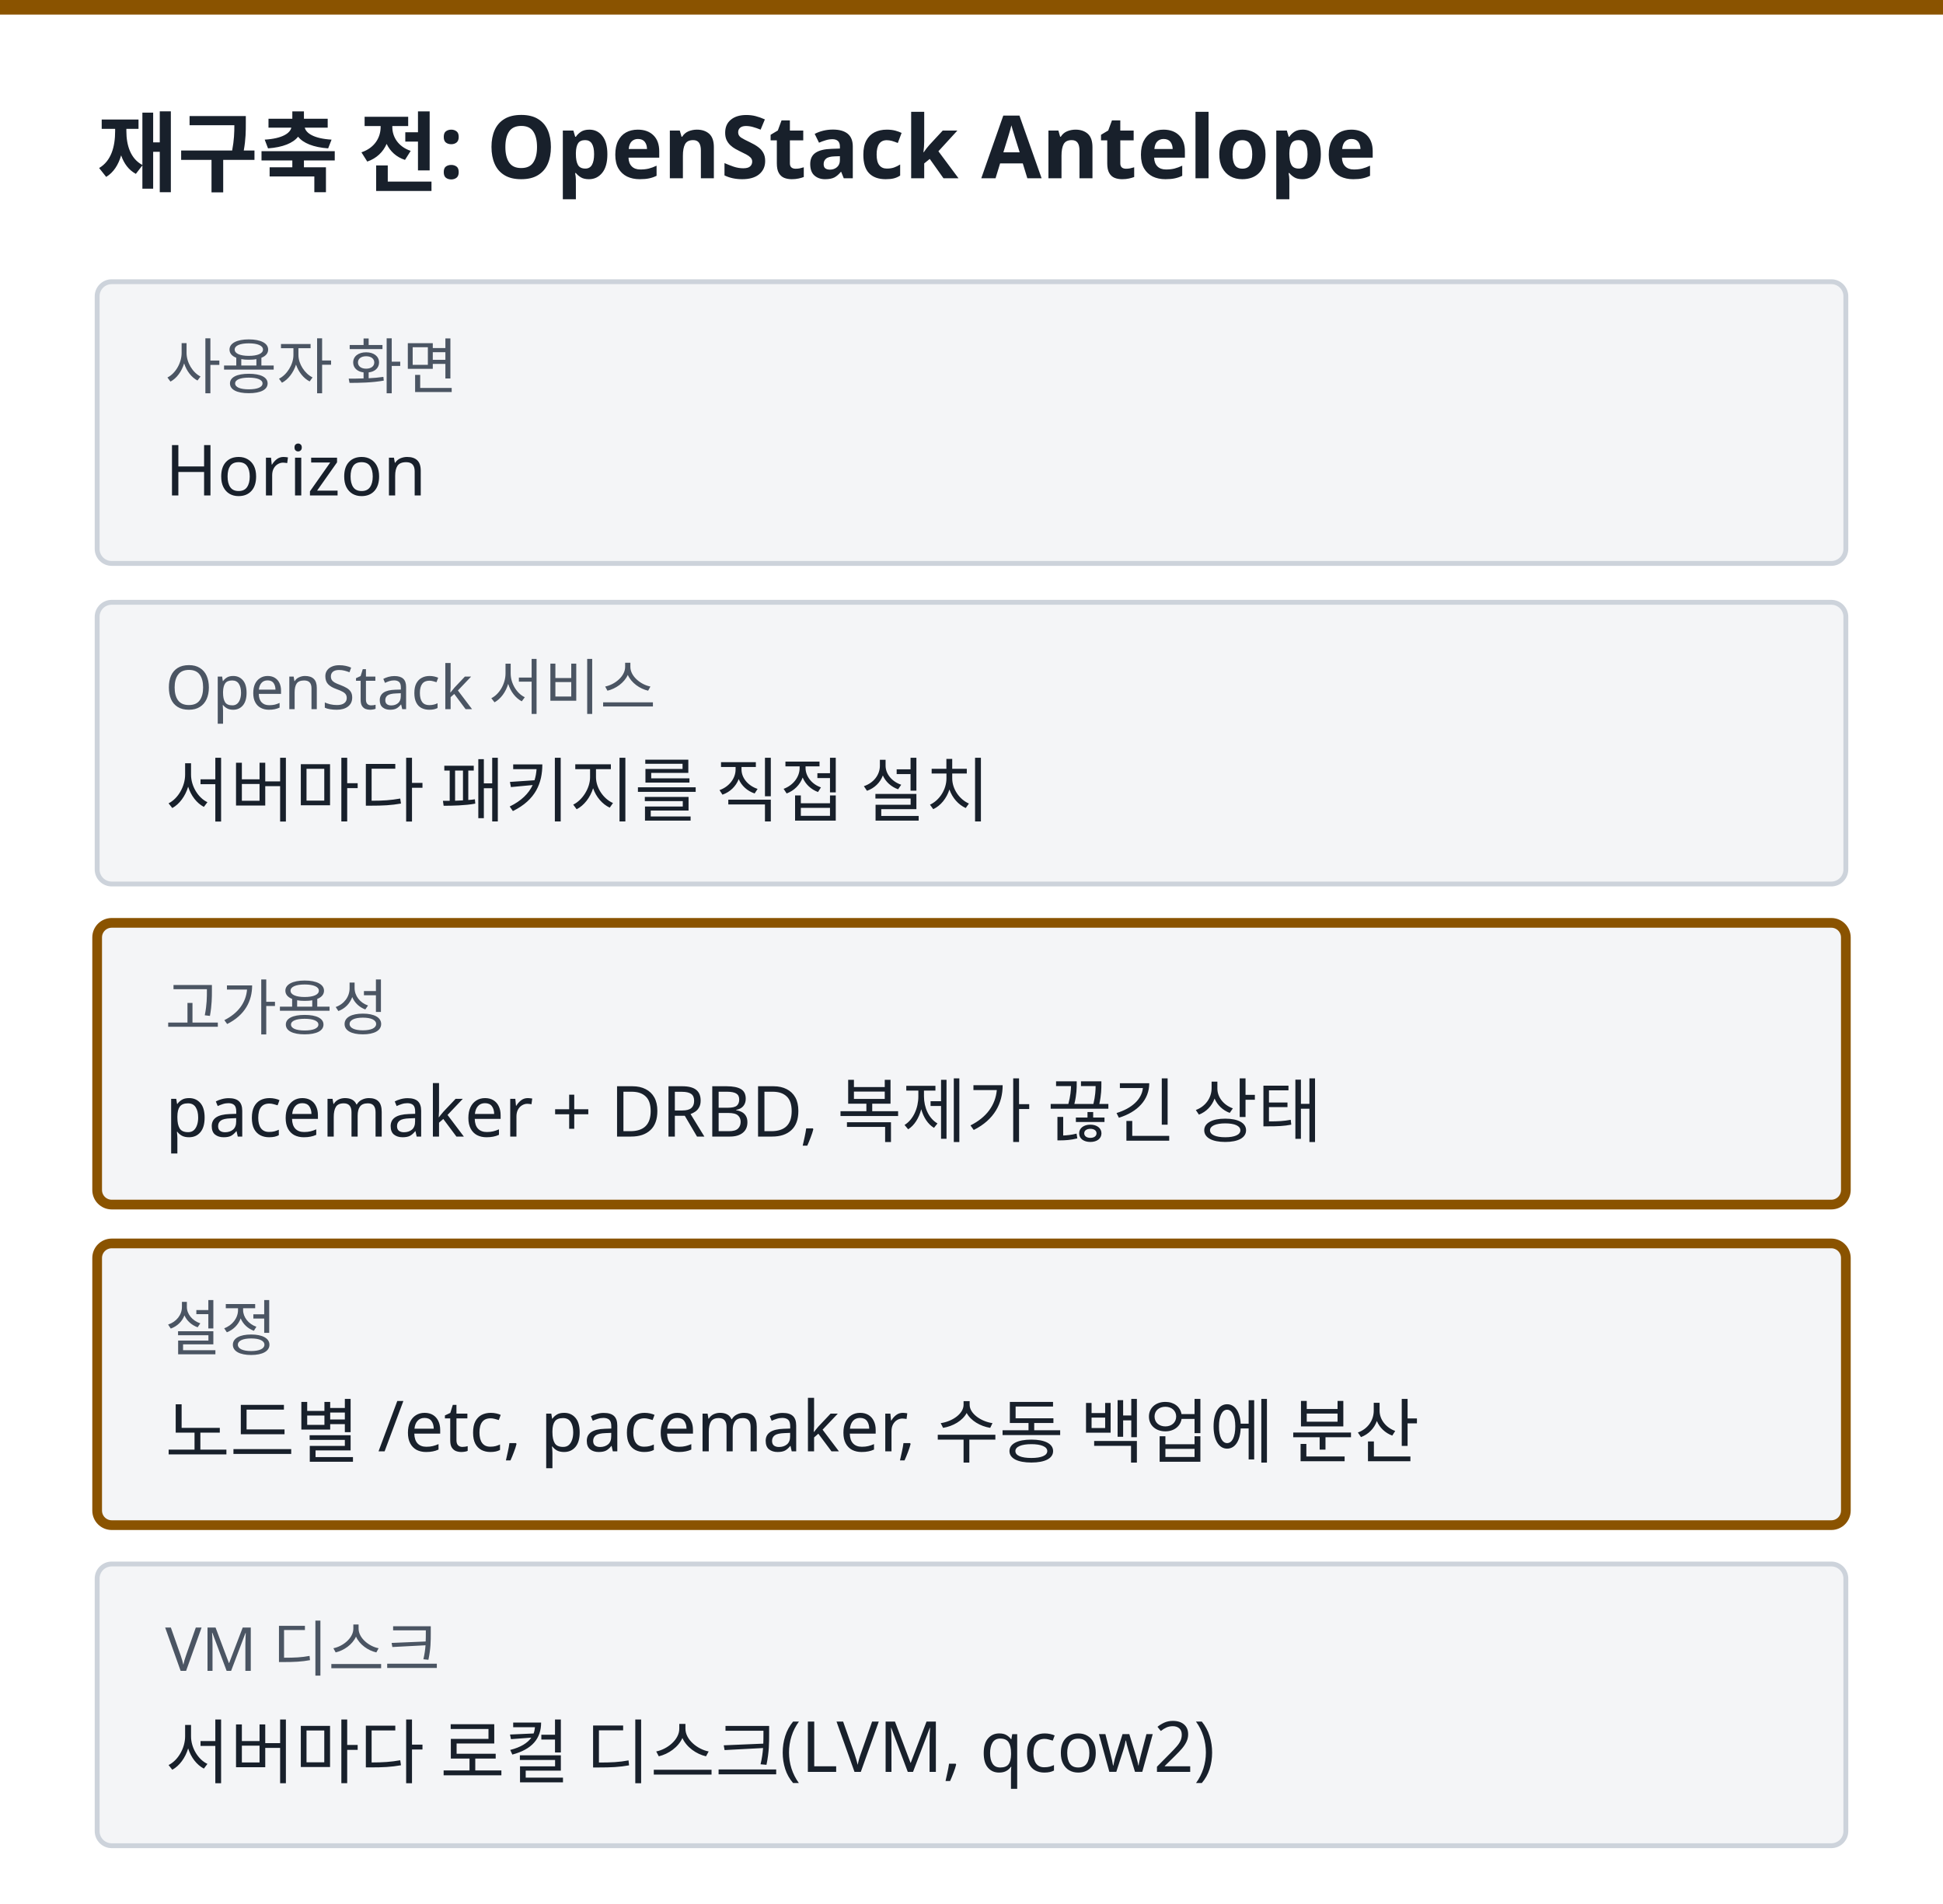
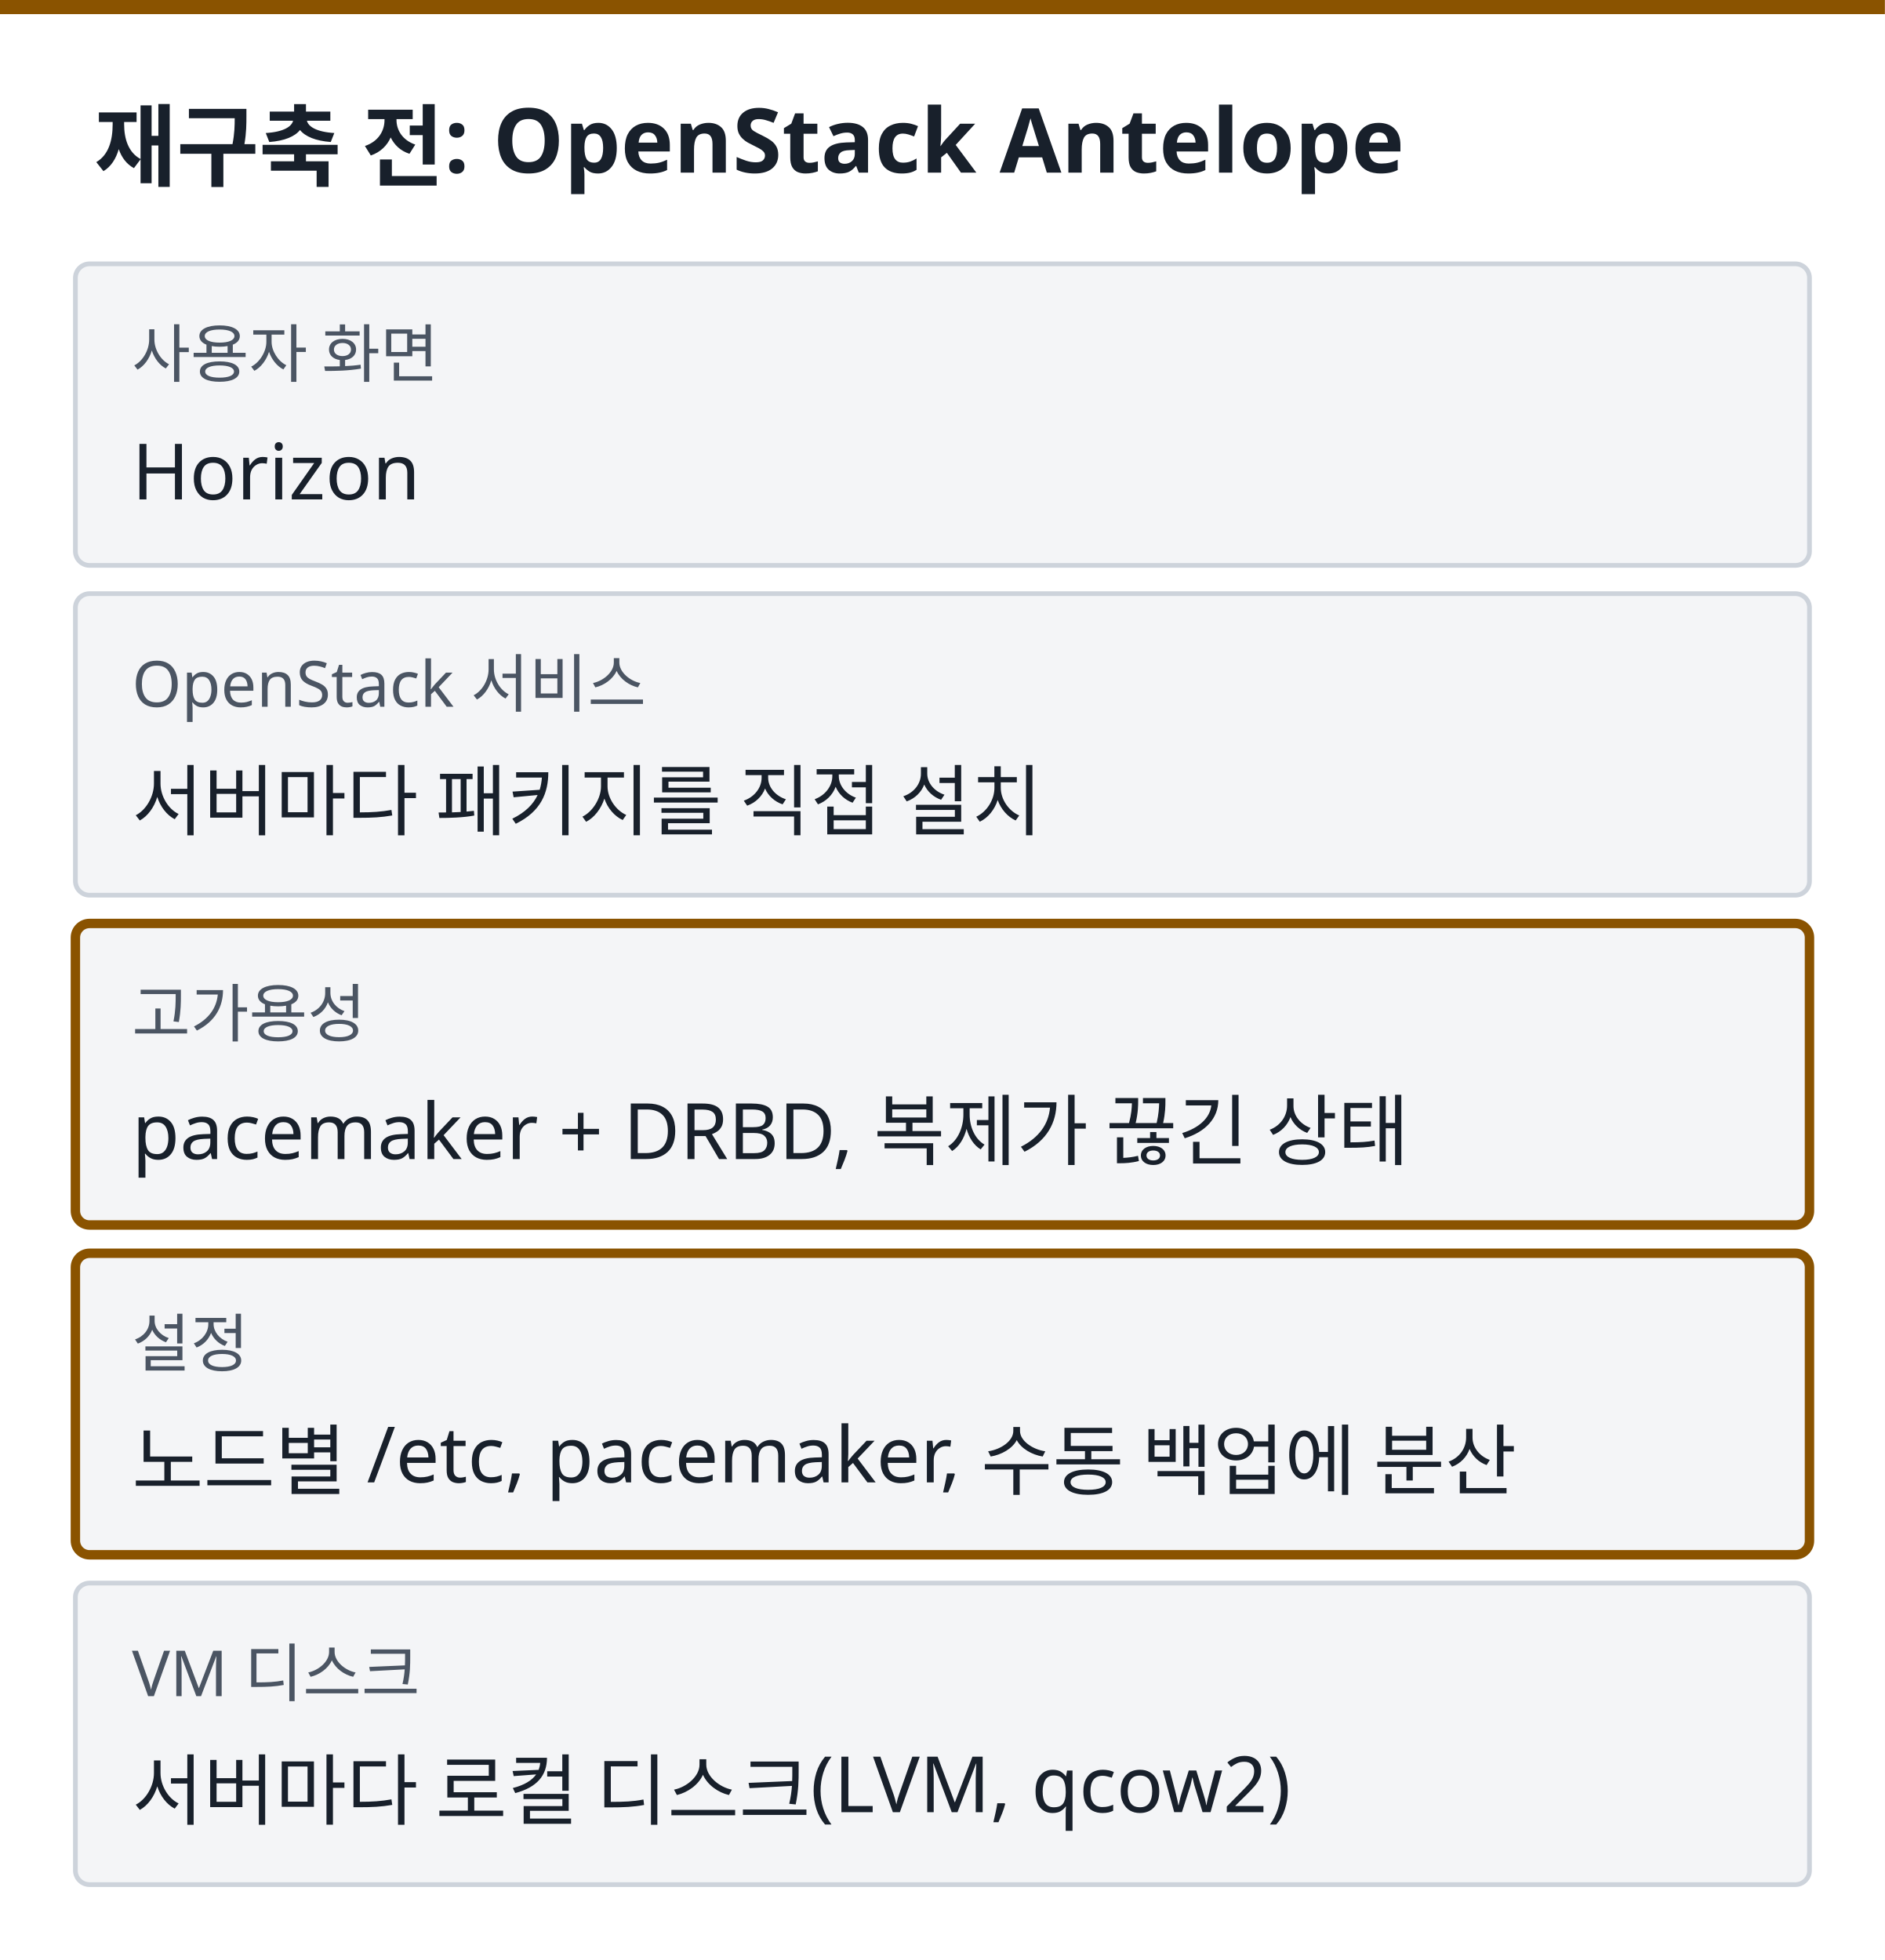
- <svg xmlns="http://www.w3.org/2000/svg" viewBox="0 0 400 392" font-family="'IBM Plex Sans KR', 'Noto Sans KR', 'Malgun Gothic', 'Apple SD Gothic Neo', sans-serif">
-   <rect width="400" height="392" fill="#ffffff" />
+ <svg xmlns="http://www.w3.org/2000/svg" viewBox="0 0 400 416" font-family="'IBM Plex Sans KR', 'Noto Sans KR', 'Malgun Gothic', 'Apple SD Gothic Neo', sans-serif">
+   <rect width="400" height="416" fill="#ffffff" />
  <rect x="0" y="0" width="400" height="3" fill="#8a5300" />
-   <text x="20" y="38" font-size="18" font-weight="700" fill="#18202b">재구축 전: OpenStack Antelope</text>
-   <rect x="20" y="58" width="360" height="58" rx="3" fill="#f4f5f7" stroke="#cdd3db" stroke-width="1" />
-   <text x="34" y="80" font-size="12.5" fill="#4b5563">사용자 화면</text>
-   <text x="34" y="102" font-size="14.5" fill="#18202b">Horizon</text>
-   <rect x="20" y="124" width="360" height="58" rx="3" fill="#f4f5f7" stroke="#cdd3db" stroke-width="1" />
-   <text x="34" y="146" font-size="12.5" fill="#4b5563">OpenStack 서비스</text>
-   <text x="34" y="168" font-size="14.5" fill="#18202b">서버마다 패키지를 직접 설치</text>
-   <rect x="20" y="190" width="360" height="58" rx="3" fill="#f4f5f7" stroke="#8a5300" stroke-width="2" />
-   <text x="34" y="212" font-size="12.5" fill="#4b5563">고가용성</text>
-   <text x="34" y="234" font-size="14.5" fill="#18202b">pacemaker + DRBD, 복제가 끊긴 상태</text>
-   <rect x="20" y="256" width="360" height="58" rx="3" fill="#f4f5f7" stroke="#8a5300" stroke-width="2" />
-   <text x="34" y="278" font-size="12.5" fill="#4b5563">설정</text>
-   <text x="34" y="300" font-size="14.5" fill="#18202b">노드별 /etc, pacemaker, 수동 백업에 분산</text>
-   <rect x="20" y="322" width="360" height="58" rx="3" fill="#f4f5f7" stroke="#cdd3db" stroke-width="1" />
-   <text x="34" y="344" font-size="12.5" fill="#4b5563">VM 디스크</text>
-   <text x="34" y="366" font-size="14.5" fill="#18202b">서버마다 로컬 디스크(LVM, qcow2)</text>
+   <text x="20" y="38" font-size="19" font-weight="700" fill="#18202b">재구축 전: OpenStack Antelope</text>
+   <rect x="16" y="56" width="368" height="64" rx="3" fill="#f4f5f7" stroke="#cdd3db" stroke-width="1" />
+   <text x="28" y="80" font-size="13.5" fill="#4b5563">사용자 화면</text>
+   <text x="28" y="106" font-size="16.5" fill="#18202b">Horizon</text>
+   <rect x="16" y="126" width="368" height="64" rx="3" fill="#f4f5f7" stroke="#cdd3db" stroke-width="1" />
+   <text x="28" y="150" font-size="13.5" fill="#4b5563">OpenStack 서비스</text>
+   <text x="28" y="176" font-size="16.5" fill="#18202b">서버마다 패키지를 직접 설치</text>
+   <rect x="16" y="196" width="368" height="64" rx="3" fill="#f4f5f7" stroke="#8a5300" stroke-width="2" />
+   <text x="28" y="220" font-size="13.5" fill="#4b5563">고가용성</text>
+   <text x="28" y="246" font-size="16.5" fill="#18202b">pacemaker + DRBD, 복제가 끊긴 상태</text>
+   <rect x="16" y="266" width="368" height="64" rx="3" fill="#f4f5f7" stroke="#8a5300" stroke-width="2" />
+   <text x="28" y="290" font-size="13.5" fill="#4b5563">설정</text>
+   <text x="28" y="316" font-size="16.5" fill="#18202b">노드별 /etc, pacemaker, 수동 백업에 분산</text>
+   <rect x="16" y="336" width="368" height="64" rx="3" fill="#f4f5f7" stroke="#cdd3db" stroke-width="1" />
+   <text x="28" y="360" font-size="13.5" fill="#4b5563">VM 디스크</text>
+   <text x="28" y="386" font-size="16.5" fill="#18202b">서버마다 로컬 디스크(LVM, qcow2)</text>
</svg>
